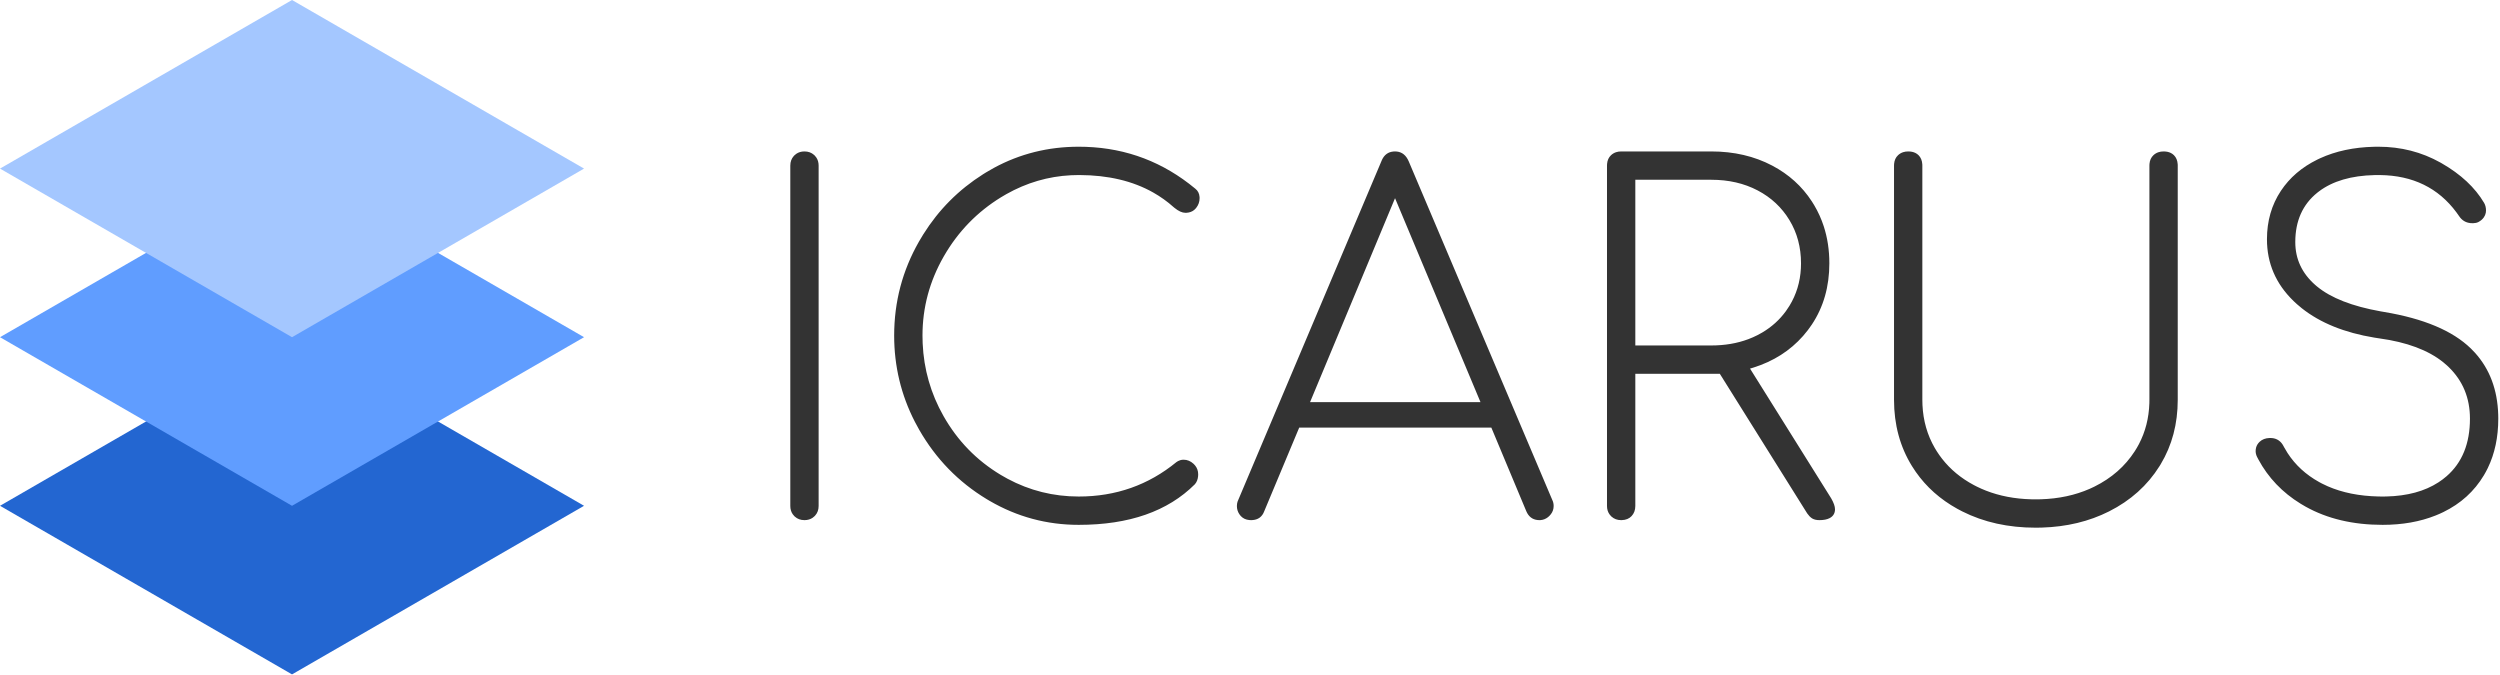
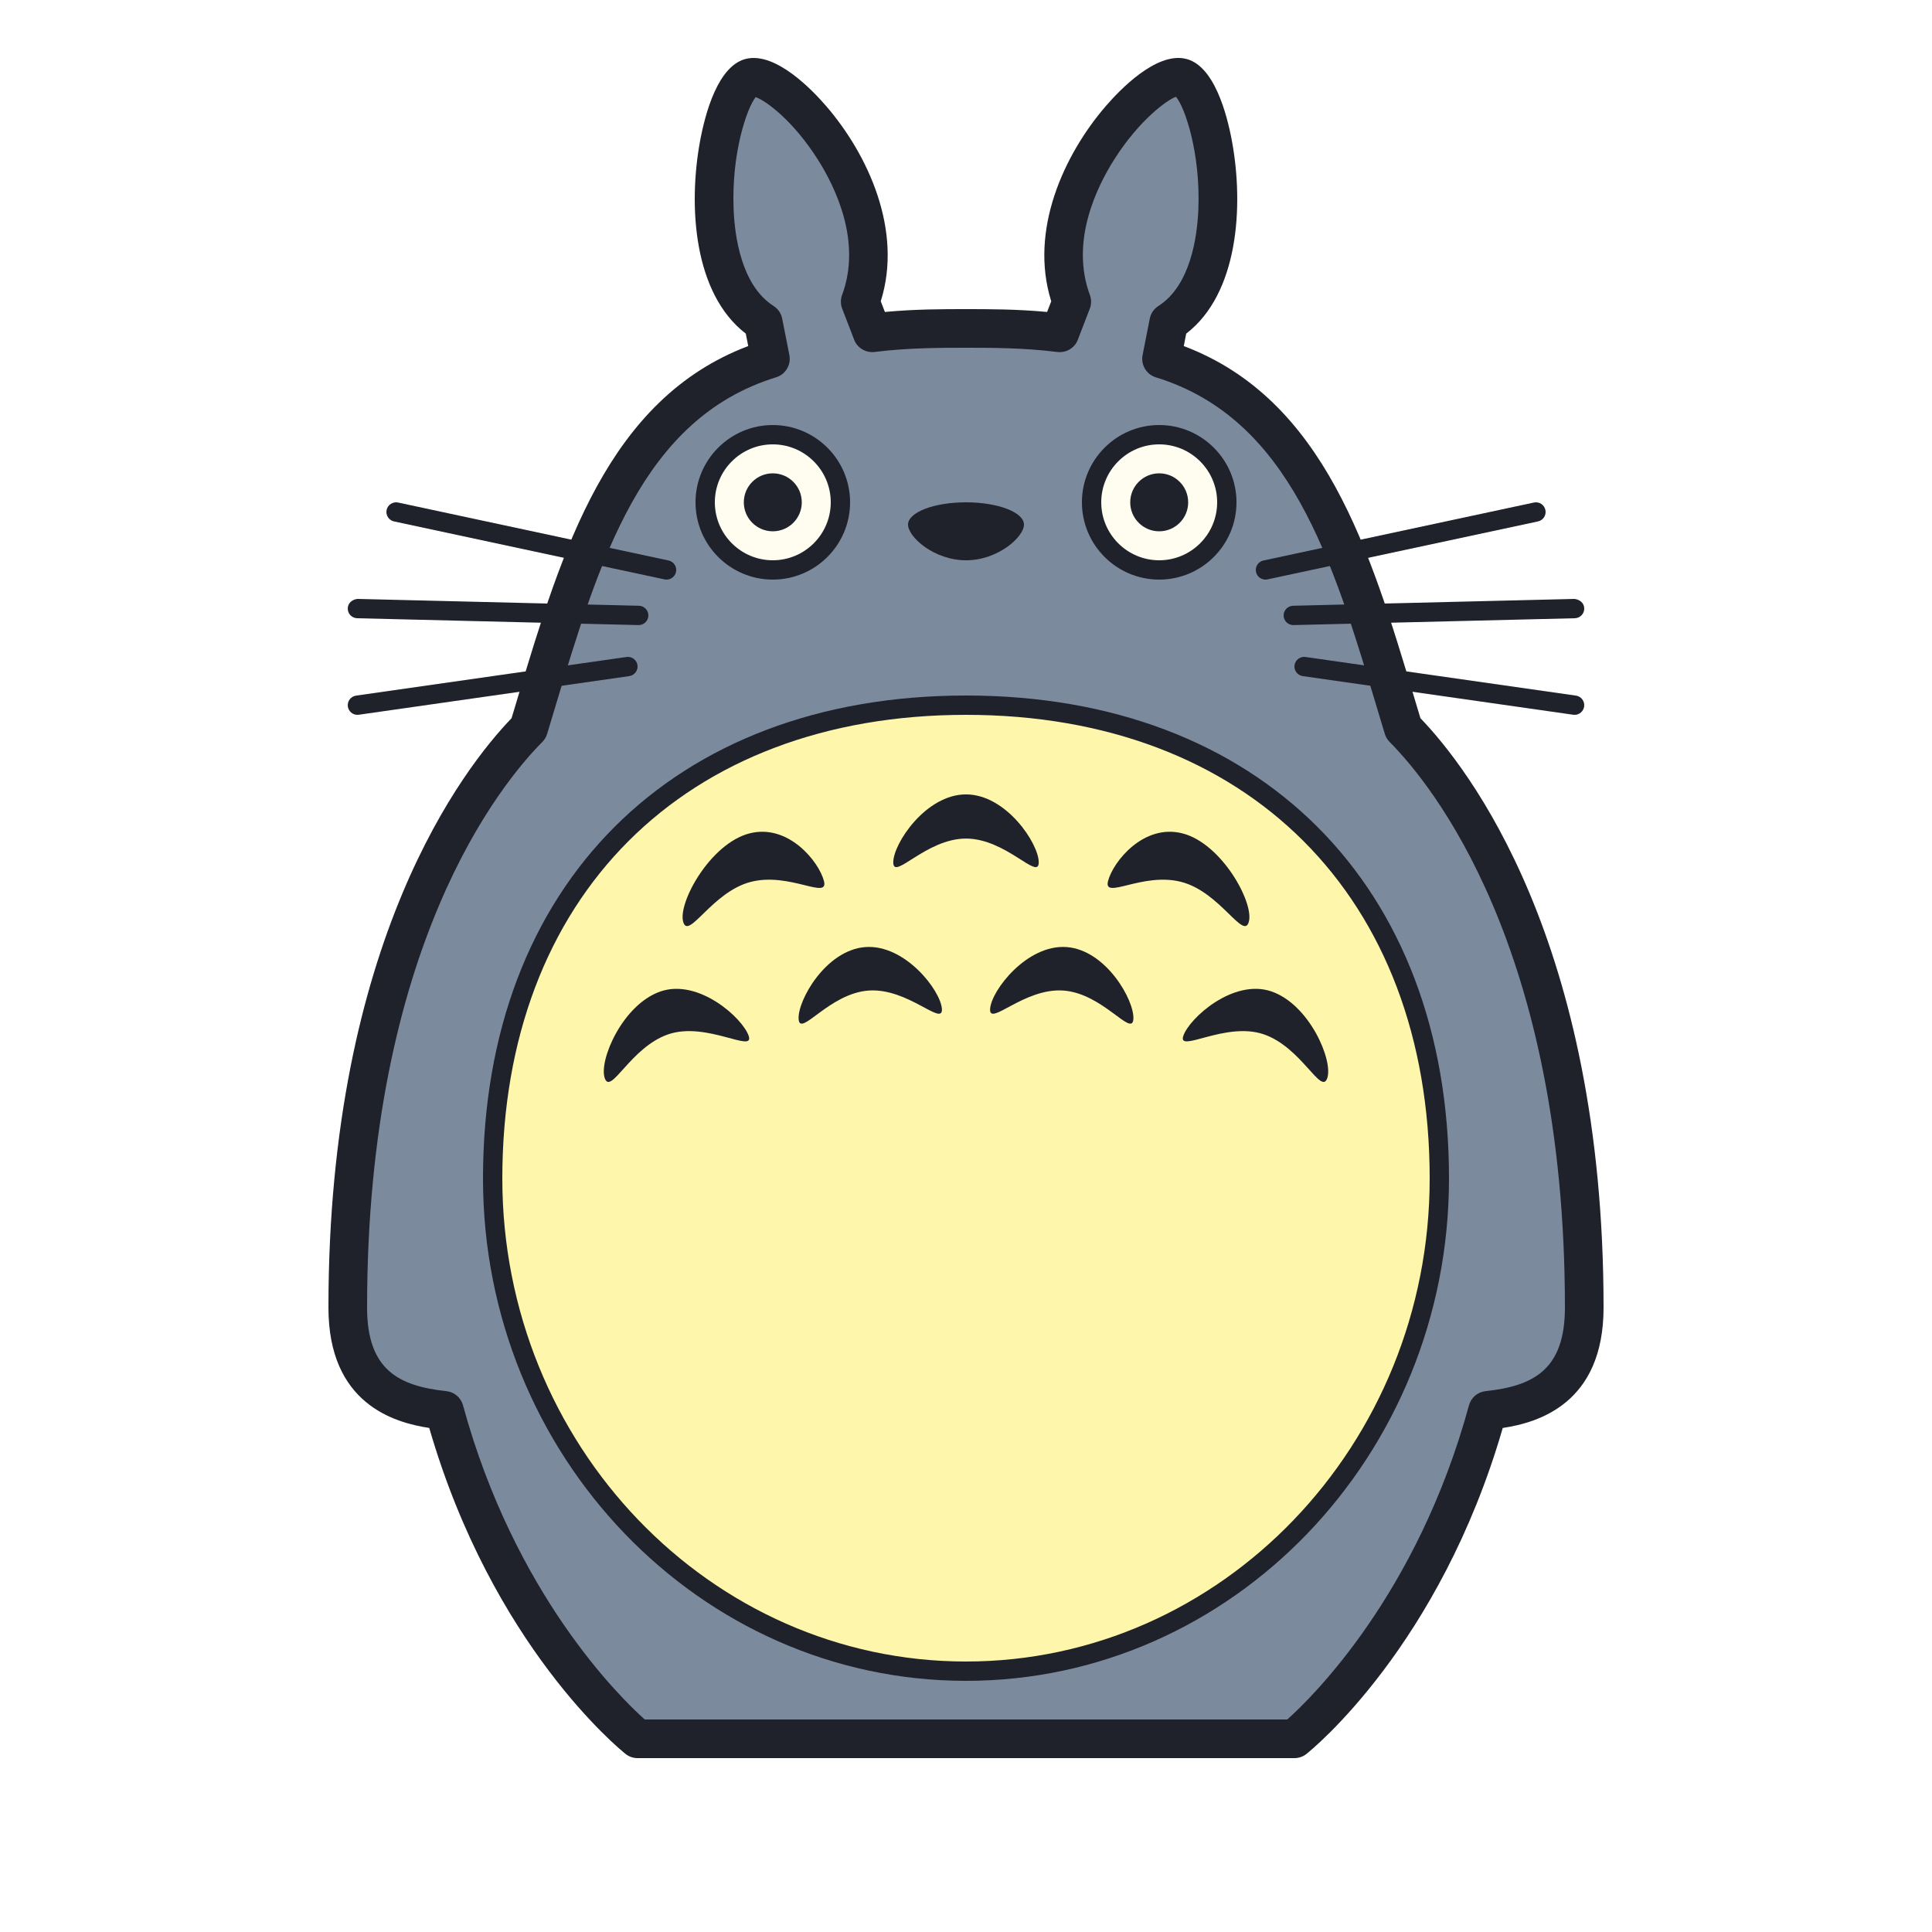
- <svg xmlns="http://www.w3.org/2000/svg" version="1.1" width="949" height="256" viewbox="0 0 949 256">
-   <path fill="#2366d1" d="M110.851 128L221.703 192L110.851 256L0 192Z" />
-   <path fill="#609dff" d="M110.851 64L221.703 128L110.851 192L0 128Z" />
-   <path fill="#a4c7ff" d="M110.851 0L221.703 64L110.851 128L0 64Z" />
-   <g transform="translate(300, 55.695), scale(0.7)" fill="#333">
-     <path d="M 613.888 10.24 L 613.888 137.216 A 60.705 60.705 0 0 0 613.954 140.055 Q 614.553 152.847 620.602 163.316 A 50.135 50.135 0 0 0 621.696 165.12 A 51.598 51.598 0 0 0 624.562 169.185 Q 631.357 177.897 641.762 183.449 A 63.11 63.11 0 0 0 643.456 184.32 A 61.649 61.649 0 0 0 648.369 186.492 Q 659.467 190.833 672.846 191.198 A 90.809 90.809 0 0 0 675.328 191.232 A 90.563 90.563 0 0 0 678.104 191.19 Q 692.78 190.74 704.7 185.489 A 61.259 61.259 0 0 0 707.2 184.32 Q 721.152 177.408 729.088 165.12 A 49.502 49.502 0 0 0 731.322 161.299 Q 736.63 151.203 736.997 139.036 A 60.335 60.335 0 0 0 737.024 137.216 L 737.024 10.24 A 10.857 10.857 0 0 1 737.062 9.315 Q 737.313 6.384 739.2 4.608 A 7.256 7.256 0 0 1 741.925 2.981 Q 743.196 2.56 744.704 2.56 Q 746.956 2.56 748.602 3.369 A 6.472 6.472 0 0 1 750.336 4.608 Q 752.167 6.439 752.361 9.499 A 11.729 11.729 0 0 1 752.384 10.24 L 752.384 137.216 Q 752.384 156.807 743.135 172.194 A 64.077 64.077 0 0 1 742.528 173.184 Q 732.672 188.928 715.136 197.76 Q 698.912 205.931 678.635 206.543 A 109.71 109.71 0 0 1 675.328 206.592 Q 653.056 206.592 635.52 197.76 A 77.835 77.835 0 0 1 632.828 196.338 Q 618.963 188.661 610.337 176.346 A 65.778 65.778 0 0 1 608.256 173.184 Q 598.528 157.44 598.528 137.216 L 598.528 10.24 A 10.857 10.857 0 0 1 598.566 9.315 Q 598.817 6.384 600.704 4.608 A 7.256 7.256 0 0 1 603.429 2.981 Q 604.7 2.56 606.208 2.56 Q 608.46 2.56 610.106 3.369 A 6.472 6.472 0 0 1 611.84 4.608 Q 613.671 6.439 613.865 9.499 A 11.729 11.729 0 0 1 613.888 10.24 Z M 895.488 8.96 A 69.507 69.507 0 0 0 894.88 8.615 Q 879.509 0 861.184 0 A 100.005 100.005 0 0 0 858.79 0.028 Q 842.342 0.422 829.568 6.272 A 61.75 61.75 0 0 0 828.078 6.979 Q 815.456 13.172 808.32 23.936 Q 800.768 35.328 800.768 50.176 Q 800.768 69.697 815.175 83.659 A 59.222 59.222 0 0 0 817.024 85.376 A 60.63 60.63 0 0 0 819.68 87.606 Q 834.727 99.526 859.059 103.529 A 133.91 133.91 0 0 0 861.696 103.936 Q 884.116 107.004 896.419 116.925 A 41.61 41.61 0 0 1 898.432 118.656 A 43.592 43.592 0 0 1 899.28 119.455 Q 910.848 130.653 910.848 147.456 Q 910.848 167.68 898.176 178.688 A 39.281 39.281 0 0 1 893.72 182.034 Q 882.522 189.266 865.531 189.672 A 85.481 85.481 0 0 1 863.488 189.696 A 102.18 102.18 0 0 1 861.3 189.673 Q 845.567 189.336 833.654 184.112 A 55.097 55.097 0 0 1 830.592 182.656 A 56.619 56.619 0 0 1 829.066 181.842 Q 818.274 175.871 811.94 166.114 A 47.528 47.528 0 0 1 809.984 162.816 A 12.115 12.115 0 0 0 809.808 162.46 Q 807.734 158.428 803.571 158.002 A 9.942 9.942 0 0 0 802.56 157.952 A 12.194 12.194 0 0 0 802.217 157.957 Q 798.871 158.051 796.8 160 A 7.449 7.449 0 0 0 796.119 160.731 Q 794.934 162.191 794.688 164.094 A 8.003 8.003 0 0 0 794.624 165.12 A 6.218 6.218 0 0 0 794.708 166.137 Q 794.803 166.708 795.004 167.28 A 7.895 7.895 0 0 0 795.392 168.192 A 65.044 65.044 0 0 0 796.099 169.546 Q 804.091 184.419 819.055 193.615 A 74.4 74.4 0 0 0 821.76 195.2 Q 839.424 205.056 863.488 205.056 Q 879.548 205.056 892.299 199.951 A 62.036 62.036 0 0 0 896.384 198.144 Q 910.592 191.232 918.4 178.176 A 51.186 51.186 0 0 0 920.533 174.225 Q 926.208 162.515 926.208 147.456 A 72.811 72.811 0 0 0 926.178 145.354 Q 925.592 125.061 913.589 111.755 A 49.8 49.8 0 0 0 911.36 109.44 Q 896.512 94.976 864.256 89.6 A 157.882 157.882 0 0 1 862.446 89.288 Q 839.242 85.142 827.904 75.776 A 41.218 41.218 0 0 1 826.977 74.987 Q 816.128 65.472 816.128 51.712 A 49.293 49.293 0 0 1 816.128 51.578 Q 816.175 34.522 828.032 24.96 A 35.234 35.234 0 0 1 828.891 24.289 Q 840.118 15.794 859.213 15.381 A 91.194 91.194 0 0 1 861.184 15.36 A 73.044 73.044 0 0 1 862.037 15.365 Q 888.747 15.677 903.514 35.593 A 59.37 59.37 0 0 1 904.96 37.632 Q 907.22 41.022 911.076 41.419 A 10.261 10.261 0 0 0 912.128 41.472 A 14.543 14.543 0 0 0 912.743 41.459 Q 914.336 41.392 915.2 40.96 A 10.655 10.655 0 0 0 915.336 40.891 Q 916.348 40.366 917.135 39.681 A 7.607 7.607 0 0 0 918.4 38.272 Q 919.197 37.122 919.442 35.787 A 6.761 6.761 0 0 0 919.552 34.56 Q 919.552 32.256 918.528 30.464 Q 911.104 17.92 895.488 8.96 Z M 160.311 0.068 A 110.648 110.648 0 0 0 156.416 0 Q 131.565 0 110.402 11.483 A 99.343 99.343 0 0 0 106.112 13.952 A 109.009 109.009 0 0 0 104.543 14.926 Q 84.677 27.489 72.14 47.479 A 111.393 111.393 0 0 0 69.76 51.456 Q 56.32 75.008 56.32 102.4 Q 56.32 127.331 67.56 149.187 A 107.592 107.592 0 0 0 69.888 153.472 Q 83.456 177.152 106.496 191.104 A 103.444 103.444 0 0 0 108.082 192.045 Q 130.459 205.056 156.416 205.056 Q 197.376 205.056 219.392 183.04 Q 220.918 181.296 221.145 178.624 A 11.364 11.364 0 0 0 221.184 177.664 Q 221.184 174.906 219.514 172.852 A 8.614 8.614 0 0 0 218.752 172.032 A 10.501 10.501 0 0 0 218.638 171.925 Q 216.248 169.728 213.248 169.728 A 6.244 6.244 0 0 0 211.549 169.961 Q 210.906 170.141 210.291 170.463 A 7.508 7.508 0 0 0 209.408 171.008 Q 186.624 189.696 156.416 189.696 Q 135.765 189.696 117.743 180.022 A 87.237 87.237 0 0 1 114.048 177.92 Q 94.464 166.144 83.072 146.048 Q 72.704 127.758 71.772 106.604 A 95.549 95.549 0 0 1 71.68 102.4 Q 71.68 79.616 83.2 59.52 A 97.348 97.348 0 0 1 83.35 59.26 Q 94.847 39.346 114.304 27.392 A 88.056 88.056 0 0 1 117.155 25.713 Q 133.663 16.406 152.218 15.466 A 82.911 82.911 0 0 1 156.416 15.36 A 117.212 117.212 0 0 1 156.817 15.361 Q 180.184 15.441 196.829 24.848 A 63.01 63.01 0 0 1 207.872 32.768 A 23.034 23.034 0 0 0 208.339 33.158 Q 211.641 35.84 214.272 35.84 A 9.974 9.974 0 0 0 214.911 35.82 Q 217.343 35.664 219.009 34.296 A 6.873 6.873 0 0 0 219.904 33.408 A 9.994 9.994 0 0 0 220.133 33.126 Q 221.952 30.799 221.952 27.904 A 8.988 8.988 0 0 0 221.929 27.259 Q 221.724 24.398 219.648 22.784 A 110.881 110.881 0 0 0 219.543 22.697 Q 193.686 1.244 160.311 0.068 Z M 551.168 198.4 L 504.064 123.136 L 499.456 123.136 L 458.24 123.136 L 458.24 194.816 Q 458.24 198.144 456.192 200.32 Q 454.232 202.403 450.865 202.492 A 11.487 11.487 0 0 1 450.56 202.496 Q 447.452 202.496 445.349 200.598 A 7.871 7.871 0 0 1 445.056 200.32 A 7.525 7.525 0 0 1 444.182 199.275 Q 442.889 197.403 442.88 194.85 A 10.179 10.179 0 0 1 442.88 194.816 L 442.88 10.24 A 10.857 10.857 0 0 1 442.918 9.315 Q 443.169 6.384 445.056 4.608 A 7.256 7.256 0 0 1 447.781 2.981 Q 449.052 2.56 450.56 2.56 L 499.456 2.56 Q 517.888 2.56 532.48 10.24 Q 545.954 17.332 553.971 29.662 A 58.968 58.968 0 0 1 555.264 31.744 A 56.737 56.737 0 0 1 560.414 43.13 Q 563.456 52.468 563.456 63.232 Q 563.456 82.2 553.946 96.465 A 56.692 56.692 0 0 1 551.808 99.456 A 58.849 58.849 0 0 1 549.212 102.618 Q 538.621 114.637 522.253 119.779 A 72.195 72.195 0 0 1 520.448 120.32 L 564.48 190.72 Q 566.528 194.304 566.528 196.608 A 6.599 6.599 0 0 1 566.478 197.436 Q 566.253 199.208 565.035 200.395 A 5.625 5.625 0 0 1 564.352 200.96 A 6.473 6.473 0 0 1 563.547 201.443 Q 561.472 202.496 558.08 202.496 Q 555.751 202.496 554.27 201.649 A 4.911 4.911 0 0 1 553.984 201.472 Q 552.654 200.585 551.515 198.93 A 14.447 14.447 0 0 1 551.168 198.4 Z M 399.104 197.632 L 380.16 152.32 L 275.968 152.32 L 257.024 197.632 Q 255.324 202.248 250.396 202.483 A 11.297 11.297 0 0 1 249.856 202.496 A 10.258 10.258 0 0 1 248.931 202.455 Q 246.143 202.203 244.4 200.383 A 6.997 6.997 0 0 1 244.224 200.192 A 8.678 8.678 0 0 1 243.477 199.224 Q 242.176 197.264 242.176 194.816 A 7.805 7.805 0 0 1 242.282 193.521 A 7.181 7.181 0 0 1 242.944 191.488 L 320.512 7.936 A 12.196 12.196 0 0 1 320.852 7.129 Q 322.805 2.936 327.14 2.591 A 10.038 10.038 0 0 1 327.936 2.56 A 9.004 9.004 0 0 1 328.947 2.615 Q 333.29 3.106 335.36 7.936 L 413.184 191.488 Q 413.952 193.024 413.952 194.816 A 7.64 7.64 0 0 1 413.846 196.101 Q 413.457 198.383 411.648 200.192 A 9.044 9.044 0 0 1 410.871 200.886 Q 409.083 202.303 406.879 202.473 A 7.908 7.908 0 0 1 406.272 202.496 A 9.93 9.93 0 0 1 405.339 202.453 Q 400.96 202.04 399.104 197.632 Z M 15.36 10.24 L 15.36 194.816 Q 15.36 197.924 13.462 200.027 A 7.871 7.871 0 0 1 13.184 200.32 A 7.525 7.525 0 0 1 12.139 201.194 Q 10.267 202.487 7.714 202.496 A 10.179 10.179 0 0 1 7.68 202.496 Q 4.572 202.496 2.469 200.598 A 7.871 7.871 0 0 1 2.176 200.32 A 7.525 7.525 0 0 1 1.302 199.275 Q 0.009 197.403 0 194.85 A 10.179 10.179 0 0 1 0 194.816 L 0 10.24 Q 0 7.132 1.898 5.029 A 7.871 7.871 0 0 1 2.176 4.736 A 7.525 7.525 0 0 1 3.221 3.862 Q 5.093 2.569 7.646 2.56 A 10.179 10.179 0 0 1 7.68 2.56 Q 10.788 2.56 12.891 4.458 A 7.871 7.871 0 0 1 13.184 4.736 A 7.525 7.525 0 0 1 14.058 5.781 Q 15.351 7.653 15.36 10.206 A 10.179 10.179 0 0 1 15.36 10.24 Z M 281.856 138.496 L 374.272 138.496 L 327.936 27.904 L 281.856 138.496 Z M 458.24 107.776 L 499.456 107.776 Q 510.418 107.776 519.519 104.362 A 48.175 48.175 0 0 0 524.544 102.144 A 47.471 47.471 0 0 0 527.059 100.761 Q 534.75 96.219 539.878 89.183 A 43.678 43.678 0 0 0 541.824 86.272 Q 547.436 77.109 548.027 65.896 A 50.673 50.673 0 0 0 548.096 63.232 Q 548.096 50.176 541.824 39.808 Q 535.552 29.44 524.544 23.68 Q 513.536 17.92 499.456 17.92 L 458.24 17.92 L 458.24 107.776 Z" vector-effect="non-scaling-stroke" />
-   </g>
+ <svg xmlns="http://www.w3.org/2000/svg" viewBox="0 0 100 100" width="200px" height="200px">
+   <path fill="#7c8a9e" d="M72.635,37.698C70.16,29.53,68,21,60.122,18.574l0.373-1.892c4.166-2.658,2.345-12.31,0.641-12.668 c-1.687-0.355-7.719,6.057-5.661,11.601l-0.62,1.61C53.063,17.003,51.416,17,50,17s-3.063,0.003-4.855,0.225l-0.62-1.61 c2.058-5.544-3.974-11.955-5.661-11.601c-1.704,0.359-3.525,10.01,0.641,12.668l0.373,1.892C32,21,29.84,29.53,27.365,37.698 C23.6,41.483,18,50.856,18,67.681c0,4.29,2.771,5.08,5,5.319c3.149,11.545,10,17,10,17h17h17c0,0,6.851-5.455,10-17 c2.229-0.239,5-1.029,5-5.319C82,50.856,76.4,41.483,72.635,37.698z" />
+   <path fill="#1f212b" d="M67,91H33c-0.227,0-0.446-0.077-0.623-0.218c-0.284-0.227-6.891-5.589-10.159-16.872 C20.391,73.636,17,72.648,17,67.682c0-18.988,7.028-27.962,9.478-30.507l0.322-1.07c2.28-7.592,4.636-15.435,11.928-18.193 l-0.126-0.643c-2.699-2.076-2.982-6.586-2.374-9.928c0.269-1.473,0.941-3.992,2.43-4.305c1.521-0.321,3.38,1.614,4.109,2.459 c2.151,2.497,3.978,6.421,2.821,10.099l0.214,0.553C47.374,16,48.812,16,50,16s2.626,0,4.198,0.147l0.214-0.553 c-1.156-3.678,0.67-7.602,2.821-10.099c0.729-0.846,2.585-2.782,4.109-2.459c1.488,0.313,2.161,2.832,2.43,4.305 c0.608,3.342,0.325,7.852-2.374,9.928l-0.126,0.643C68.564,20.67,70.92,28.513,73.2,36.105l0.322,1.07 C75.972,39.719,83,48.694,83,67.682c0,4.967-3.391,5.955-5.218,6.229c-3.269,11.282-9.875,16.645-10.159,16.872 C67.446,90.923,67.227,91,67,91z M33.371,89h33.258c1.242-1.109,6.728-6.444,9.406-16.263c0.108-0.397,0.449-0.688,0.858-0.731 C79.358,71.742,81,70.905,81,67.682c0-18.704-6.944-27.139-9.073-29.278c-0.115-0.116-0.2-0.258-0.248-0.415l-0.394-1.308 c-2.318-7.719-4.509-15.011-11.457-17.15c-0.49-0.15-0.786-0.646-0.688-1.149l0.373-1.892c0.053-0.268,0.213-0.503,0.443-0.649 c1.665-1.063,2.012-3.584,2.07-4.992c0.122-2.969-0.718-5.333-1.158-5.84c-0.418,0.139-1.874,1.161-3.199,3.25 c-0.909,1.433-2.282,4.249-1.257,7.009c0.085,0.229,0.083,0.48-0.004,0.708l-0.62,1.61c-0.165,0.429-0.599,0.686-1.057,0.633 C52.979,18,51.327,18,50,18s-2.979,0-4.732,0.217c-0.456,0.054-0.892-0.205-1.057-0.633l-0.62-1.61 c-0.087-0.228-0.089-0.479-0.004-0.708c1.025-2.76-0.348-5.576-1.257-7.009c-1.287-2.03-2.699-3.053-3.216-3.23 c-0.444,0.544-1.263,2.888-1.142,5.82c0.059,1.408,0.405,3.929,2.07,4.992c0.23,0.146,0.391,0.381,0.443,0.649l0.373,1.892 c0.099,0.502-0.197,0.999-0.688,1.149c-6.948,2.14-9.139,9.431-11.457,17.15l-0.394,1.308c-0.048,0.157-0.133,0.299-0.248,0.415 C25.944,40.543,19,48.978,19,67.682c0,3.224,1.642,4.06,4.106,4.324c0.409,0.043,0.75,0.334,0.858,0.731 C26.644,82.556,32.129,87.891,33.371,89z" />
+   <path fill="#fef6aa" d="M74.5,61c0,14.083-10.969,25.5-24.5,25.5S25.5,75.083,25.5,61s9-24.5,24.5-24.5S74.5,46.917,74.5,61z" />
+   <path fill="#1f212b" d="M50,87c-13.785,0-25-11.664-25-26c0-15.187,9.813-25,25-25s25,9.813,25,25C75,75.336,63.785,87,50,87 z M50,37c-14.579,0-24,9.42-24,24c0,13.785,10.767,25,24,25s24-11.215,24-25C74,46.42,64.579,37,50,37z" />
+   <circle cx="40" cy="26" r="3.5" fill="#fefdef" />
+   <path fill="#1f212b" d="M40,30c-2.206,0-4-1.794-4-4s1.794-4,4-4s4,1.794,4,4S42.206,30,40,30z M40,23c-1.654,0-3,1.346-3,3 s1.346,3,3,3s3-1.346,3-3S41.654,23,40,23z" />
+   <path fill="#1f212b" d="M34.501,30c-0.035,0-0.07-0.003-0.105-0.011l-14-3c-0.271-0.058-0.442-0.324-0.385-0.594 c0.059-0.27,0.329-0.442,0.594-0.384l14,3c0.271,0.058,0.442,0.324,0.385,0.594C34.938,29.839,34.731,30,34.501,30z" />
+   <path fill="#1f212b" d="M33.059,32.354c-0.004,0-0.008,0-0.012,0L18.488,32c-0.276-0.007-0.495-0.236-0.488-0.512 s0.236-0.467,0.512-0.488l14.559,0.354c0.276,0.007,0.495,0.236,0.488,0.512C33.552,32.138,33.329,32.354,33.059,32.354z" />
+   <path fill="#1f212b" d="M18.499,37c-0.244,0-0.458-0.18-0.494-0.429c-0.039-0.273,0.151-0.527,0.425-0.566l14-2 c0.268-0.039,0.526,0.151,0.565,0.424s-0.151,0.527-0.425,0.566l-14,2C18.547,36.999,18.522,37,18.499,37z" />
+   <path fill="#1f212b" d="M65.499,30c-0.23,0-0.438-0.161-0.488-0.395c-0.058-0.27,0.114-0.536,0.385-0.594l14-3 c0.268-0.058,0.535,0.114,0.594,0.384c0.058,0.27-0.114,0.536-0.385,0.594l-14,3C65.569,29.997,65.534,30,65.499,30z" />
+   <path fill="#1f212b" d="M66.941,32.354c-0.271,0-0.493-0.216-0.5-0.488c-0.007-0.276,0.212-0.505,0.488-0.512L81.488,31 c0.283,0.028,0.505,0.212,0.512,0.488c0.007,0.276-0.212,0.505-0.488,0.512l-14.559,0.354 C66.949,32.354,66.945,32.354,66.941,32.354z" />
+   <path fill="#1f212b" d="M81.501,37c-0.023,0-0.048-0.001-0.071-0.005l-14-2c-0.273-0.039-0.464-0.292-0.425-0.566 c0.04-0.273,0.299-0.464,0.565-0.424l14,2c0.273,0.039,0.464,0.292,0.425,0.566C81.959,36.82,81.745,37,81.501,37z" />
+   <path fill="#1f212b" d="M53,27.154C53,27.791,51.657,29,50,29s-3-1.209-3-1.846C47,26.517,48.343,26,50,26 S53,26.517,53,27.154z" />
+   <circle cx="40" cy="26" r="1.5" fill="#1f212b" />
+   <circle cx="60" cy="26" r="3.5" fill="#fefdef" />
+   <path fill="#1f212b" d="M60,30c-2.206,0-4-1.794-4-4s1.794-4,4-4s4,1.794,4,4S62.206,30,60,30z M60,23c-1.654,0-3,1.346-3,3 s1.346,3,3,3s3-1.346,3-3S61.654,23,60,23z" />
+   <circle cx="60" cy="26" r="1.5" fill="#1f212b" />
+   <path fill="#1f212b" d="M53.765,44.635c0,0.971-1.686-1.231-3.765-1.231s-3.765,2.202-3.765,1.231 c0-0.971,1.686-3.517,3.765-3.517S53.765,43.664,53.765,44.635z" />
+   <path fill="#1f212b" d="M48.752,52.215c0.069,0.957-1.748-1.092-3.795-0.944c-2.048,0.148-3.551,2.437-3.62,1.481 c-0.069-0.957,1.409-3.584,3.457-3.732C46.841,48.871,48.683,51.258,48.752,52.215z" />
+   <path fill="#1f212b" d="M51.248,52.215c-0.069,0.957,1.748-1.092,3.795-0.944c2.048,0.148,3.551,2.437,3.62,1.481 c0.069-0.957-1.409-3.584-3.457-3.732C53.159,48.871,51.317,51.258,51.248,52.215z" />
+   <path fill="#1f212b" d="M38.752,53.618c0.311,0.92-2.183-0.753-4.152-0.086c-1.969,0.667-2.989,3.189-3.3,2.269 c-0.311-0.92,0.931-3.821,2.9-4.488C36.169,50.646,38.441,52.698,38.752,53.618z" />
+   <path fill="#1f212b" d="M61.248,53.618c-0.311,0.92,2.183-0.753,4.152-0.086c1.969,0.667,2.989,3.189,3.3,2.269 c0.311-0.92-0.931-3.821-2.9-4.488C63.831,50.646,61.559,52.698,61.248,53.618z" />
+   <path fill="#1f212b" d="M35.358,47.7c0.261,1.006,1.483-1.53,3.496-2.052c2.013-0.522,4.054,0.958,3.793-0.048 c-0.261-1.006-1.847-2.984-3.86-2.462C36.774,43.66,35.097,46.694,35.358,47.7z" />
+   <path fill="#1f212b" d="M64.642,47.7c-0.261,1.006-1.483-1.53-3.496-2.052c-2.013-0.522-4.054,0.958-3.793-0.048 c0.261-1.006,1.847-2.984,3.86-2.462C63.226,43.66,64.903,46.694,64.642,47.7z" />
</svg>
